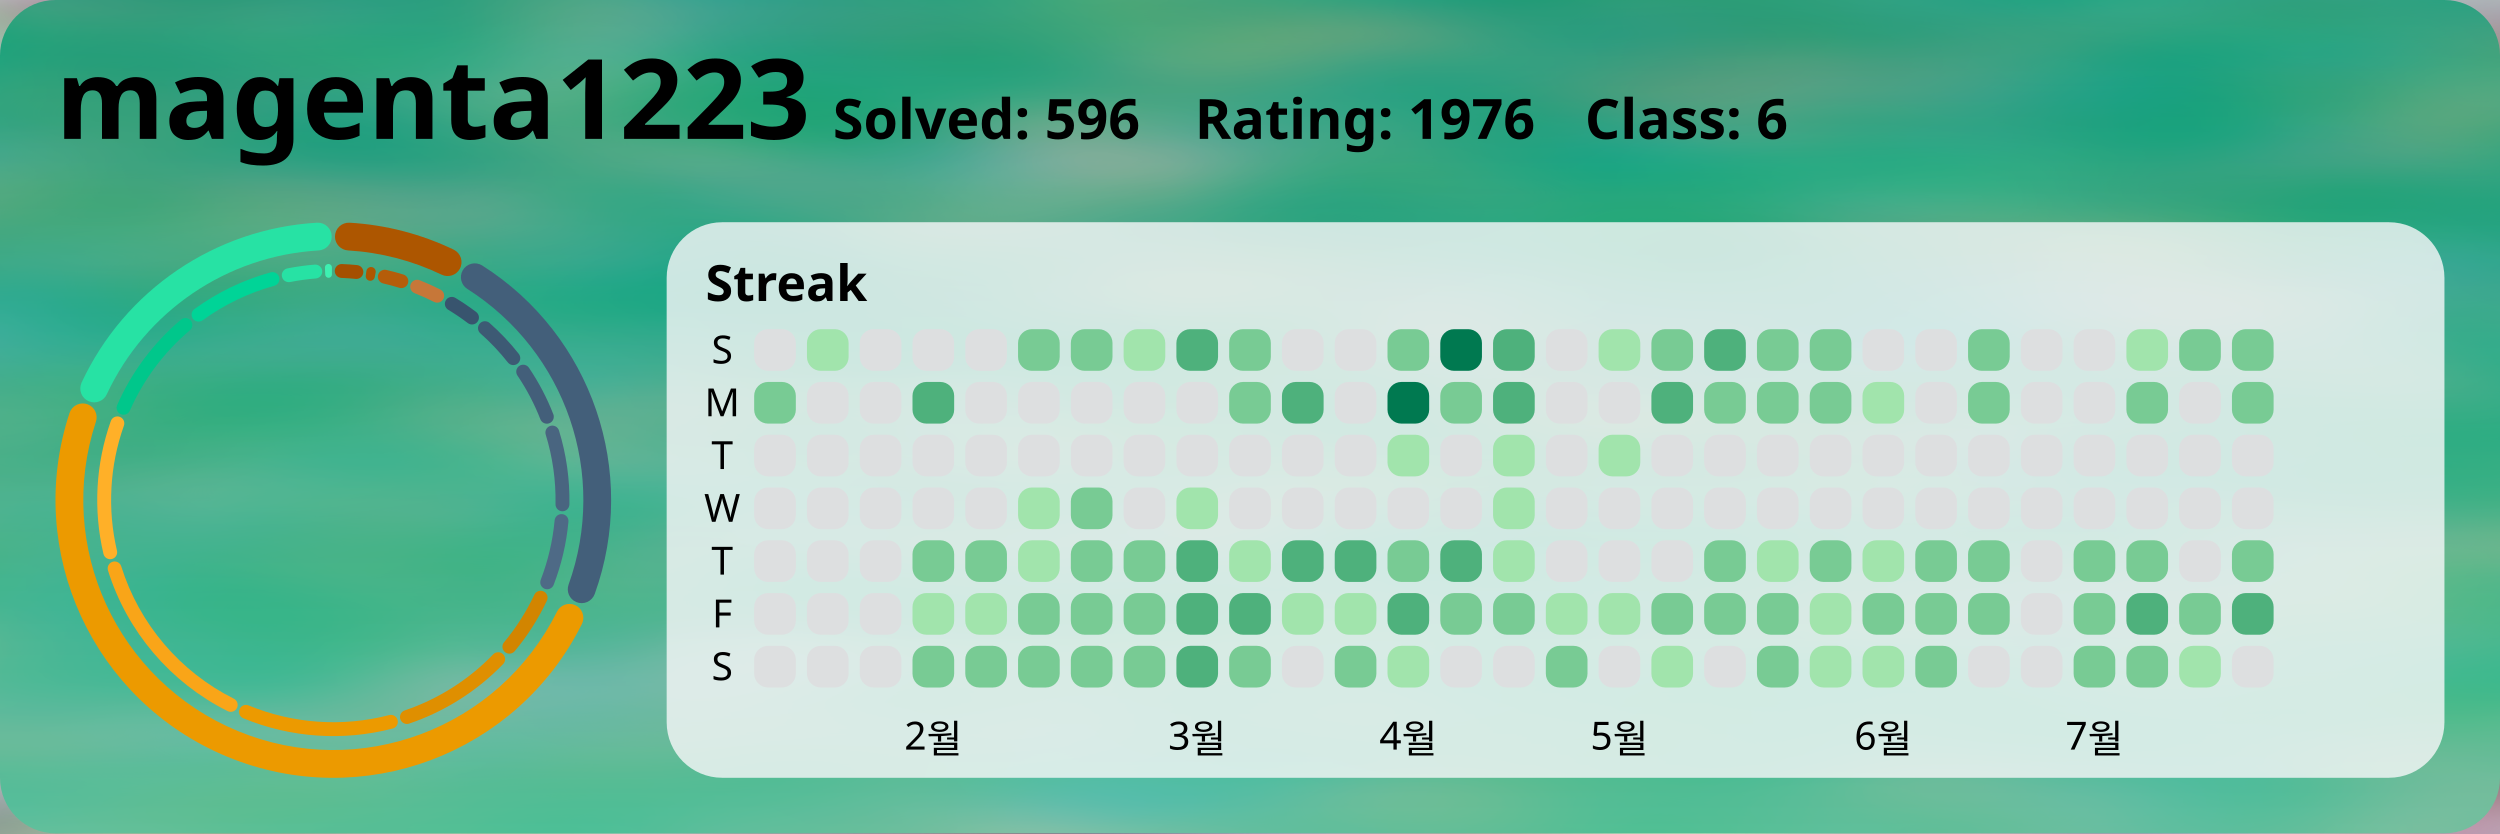
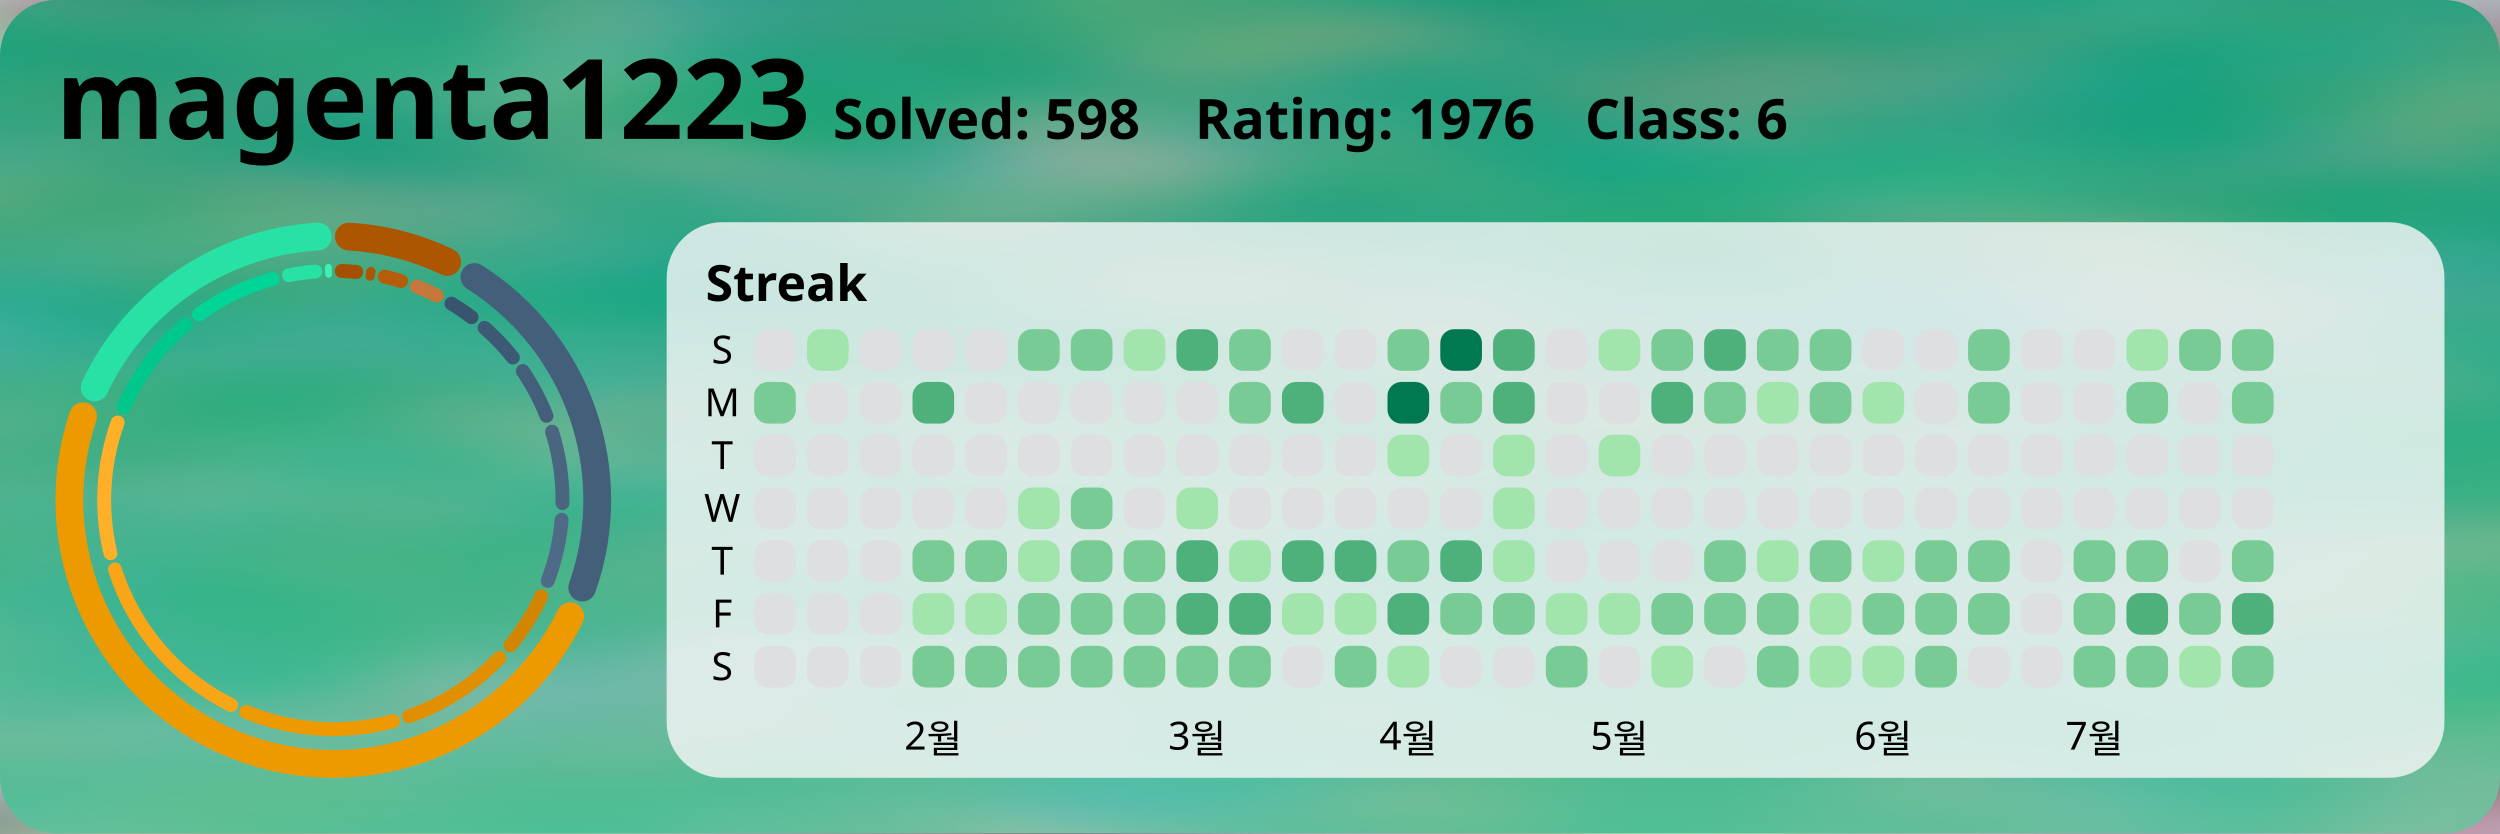
<svg xmlns="http://www.w3.org/2000/svg" id="svg" width="2700" height="900">
  <defs>
    <linearGradient id="ffflux-gradient" gradientTransform="rotate(360, 0.5, 0.5)" x1="50%" y1="0%" x2="50%" y2="100%">
      <stop id="stop1" stop-color="#00C78B" stop-opacity="1" offset="0%" />
      <stop id="stop2" stop-color="#51FDBD" stop-opacity="1" offset="100%" />
    </linearGradient>
    <filter id="ffflux-filter" x="-20%" y="-20%" width="140%" height="140%" filterUnits="objectBoundingBox" primitiveUnits="userSpaceOnUse" color-interpolation-filters="sRGB">
      <feTurbulence type="fractalNoise" baseFrequency="0.002 0.007" numOctaves="2" seed="2" stitchTiles="stitch" x="0%" y="0%" width="100%" height="100%" result="turbulence" />
      <feGaussianBlur stdDeviation="0 0" x="0%" y="0%" width="100%" height="100%" in="turbulence" edgeMode="duplicate" result="blur" />
      <feBlend mode="screen" x="0%" y="0%" width="100%" height="100%" in="SourceGraphic" in2="blur" result="blend" />
      <feComponentTransfer>
        <feFuncR type="linear" slope="0.75" />
        <feFuncG type="linear" slope="0.75" />
        <feFuncB type="linear" slope="0.75" />
      </feComponentTransfer>
    </filter>
  </defs>
  <rect width="2700" height="900" fill="url(#ffflux-gradient)" filter="url(#ffflux-filter)" rx="60" ry="60" />
  <text x="60" y="150" style="font-size: 120px; color: black; font-family: &quot;Noto Sans&quot;, sans-serif; font-weight: bold;">magenta1223</text>
-   <text x="899.531" y="150" style="font-size: 60px; color: black; font-family: &quot;Noto Sans&quot;, sans-serif; font-weight: bold;">Solved: 596</text>
+   <text x="899.531" y="150" style="font-size: 60px; color: black; font-family: &quot;Noto Sans&quot;, sans-serif; font-weight: bold;">Solved: 598</text>
  <text x="1290.359" y="150" style="font-size: 60px; color: black; font-family: &quot;Noto Sans&quot;, sans-serif; font-weight: bold;">Rating: 1976</text>
  <text x="1711.656" y="150" style="font-size: 60px; color: black; font-family: &quot;Noto Sans&quot;, sans-serif; font-weight: bold;">Class: 6</text>
  <g transform="translate(360,540)">
    <path d="M0,-255L0,-240Z" fill="#9D4900" />
-     <path d="M1.528,-247.335A7.5,7.5,0,0,1,9.302,-254.83A255,255,0,0,1,25.659,-253.706A7.5,7.5,0,0,1,32.334,-245.217L32.334,-245.217A7.5,7.5,0,0,1,24.15,-238.782A240,240,0,0,0,8.754,-239.84A7.5,7.5,0,0,1,1.528,-247.335Z" fill="#A54F00" />
-     <path d="M35.704,-247.284A5.069,5.069,0,1,1,45.704,-245.632L44.761,-240.731A4.938,4.938,0,0,1,35.021,-242.34Z" fill="#AD5600" />
-     <path d="M48.231,-242.592A7.5,7.5,0,0,1,57.281,-248.483A255,255,0,0,1,75.707,-243.502A7.5,7.5,0,0,1,80.556,-233.854L80.556,-233.854A7.5,7.5,0,0,1,71.254,-229.179A240,240,0,0,0,53.911,-233.867A7.5,7.5,0,0,1,48.231,-242.592Z" fill="#B55D0A" />
-     <path d="M83.439,-232.841A7.5,7.5,0,0,1,93.258,-237.335A255,255,0,0,1,115.576,-227.304A7.5,7.5,0,0,1,118.733,-216.978L118.733,-216.978A7.5,7.5,0,0,1,108.777,-213.934A240,240,0,0,0,87.772,-223.374A7.5,7.5,0,0,1,83.439,-232.841Z" fill="#C67739" />
-     <path d="M121.405,-215.495A7.5,7.5,0,0,1,131.84,-218.274A255,255,0,0,1,154.305,-203.015A7.5,7.5,0,0,1,155.568,-192.29L155.568,-192.29A7.5,7.5,0,0,1,145.228,-191.073A240,240,0,0,0,124.084,-205.434A7.5,7.5,0,0,1,121.405,-215.495Z" fill="#38546E" />
-     <path d="M157.932,-190.354A7.5,7.5,0,0,1,168.695,-191.225A255,255,0,0,1,200.279,-157.84A7.5,7.5,0,0,1,198.813,-147.142L198.813,-147.142A7.5,7.5,0,0,1,188.498,-148.555A240,240,0,0,0,158.772,-179.976A7.5,7.5,0,0,1,157.932,-190.354Z" fill="#3D5A74" />
-     <path d="M200.615,-144.674A7.5,7.5,0,0,1,211.253,-142.819A255,255,0,0,1,237.58,-92.631A7.5,7.5,0,0,1,233.061,-82.824L233.061,-82.824A7.5,7.5,0,0,1,223.605,-87.182A240,240,0,0,0,198.826,-134.418A7.5,7.5,0,0,1,200.615,-144.674Z" fill="#435F7A" />
-     <path d="M234.066,-79.939A7.5,7.5,0,0,1,243.701,-75.064A255,255,0,0,1,254.954,4.833A7.5,7.5,0,0,1,247.04,12.18L247.04,12.18A7.5,7.5,0,0,1,239.957,4.549A240,240,0,0,0,229.366,-70.648A7.5,7.5,0,0,1,234.066,-79.939Z" fill="#496580" />
-     <path d="M246.871,15.231A7.5,7.5,0,0,1,253.923,23.408A255,255,0,0,1,237.979,91.602A7.5,7.5,0,0,1,228.032,95.804L228.032,95.804A7.5,7.5,0,0,1,223.98,86.213A240,240,0,0,0,238.987,22.031A7.5,7.5,0,0,1,246.871,15.231Z" fill="#4E6A86" />
-     <path d="M226.831,98.614A7.5,7.5,0,0,1,230.668,108.708A255,255,0,0,1,195.887,163.258A7.5,7.5,0,0,1,185.117,164.039L185.117,164.039A7.5,7.5,0,0,1,184.365,153.654A240,240,0,0,0,217.099,102.313A7.5,7.5,0,0,1,226.831,98.614Z" fill="#D28500" />
-     <path d="M183.077,166.313A7.5,7.5,0,0,1,183.464,177.105A255,255,0,0,1,81.879,241.497A7.5,7.5,0,0,1,72.285,236.542L72.285,236.542A7.5,7.5,0,0,1,77.062,227.291A240,240,0,0,0,172.672,166.687A7.5,7.5,0,0,1,183.077,166.313Z" fill="#DF8F00" />
-     <path d="M69.357,237.417A7.5,7.5,0,0,1,64.055,246.824A255,255,0,0,1,-97.23,235.736A7.5,7.5,0,0,1,-101.194,225.692L-101.194,225.692A7.5,7.5,0,0,1,-91.51,221.869A240,240,0,0,0,60.287,232.305A7.5,7.5,0,0,1,69.357,237.417Z" fill="#EC9A00" />
-     <path d="M-103.975,224.424A7.5,7.5,0,0,1,-114.157,228.02A255,255,0,0,1,-243.374,76.118A7.5,7.5,0,0,1,-238.192,66.645L-238.192,66.645A7.5,7.5,0,0,1,-229.058,71.641A240,240,0,0,0,-107.442,214.607A7.5,7.5,0,0,1,-103.975,224.424Z" fill="#F9A518" />
-     <path d="M-238.998,63.697A7.5,7.5,0,0,1,-248.276,58.173A255,255,0,0,1,-240.314,-85.288A7.5,7.5,0,0,1,-230.482,-89.751L-230.482,-89.751A7.5,7.5,0,0,1,-226.178,-80.271A240,240,0,0,0,-233.671,54.751A7.5,7.5,0,0,1,-238.998,63.697Z" fill="#FFB028" />
-     <path d="M-229.355,-92.592A7.5,7.5,0,0,1,-233.457,-102.581A255,255,0,0,1,-164.619,-194.745A7.5,7.5,0,0,1,-153.877,-193.647L-153.877,-193.647A7.5,7.5,0,0,1,-154.936,-183.289A240,240,0,0,0,-219.724,-96.547A7.5,7.5,0,0,1,-229.355,-92.592Z" fill="#00C78B" />
-     <path d="M-151.473,-195.533A7.5,7.5,0,0,1,-149.983,-206.228A255,255,0,0,1,-67.723,-245.843A7.5,7.5,0,0,1,-58.432,-240.339L-58.432,-240.339A7.5,7.5,0,0,1,-63.739,-231.381A240,240,0,0,0,-141.161,-194.097A7.5,7.5,0,0,1,-151.473,-195.533Z" fill="#00D497" />
-     <path d="M-55.458,-241.042A7.5,7.5,0,0,1,-49.619,-250.126A255,255,0,0,1,-20.054,-254.21A7.5,7.5,0,0,1,-11.971,-247.05L-11.971,-247.05A7.5,7.5,0,0,1,-18.874,-239.257A240,240,0,0,0,-46.701,-235.413A7.5,7.5,0,0,1,-55.458,-241.042Z" fill="#27E2A4" />
-     <path d="M-9.08,-251.007A3.777,3.777,0,1,1,-1.528,-251.166L-1.528,-243.563A3.617,3.617,0,0,1,-8.758,-243.41Z" fill="#3EF0B1" />
+     <path d="M1.528,-247.335A7.5,7.5,0,0,1,9.302,-254.83A255,255,0,0,1,25.543,-253.718A7.5,7.5,0,0,1,32.221,-245.232L32.221,-245.232A7.5,7.5,0,0,1,24.04,-238.793A240,240,0,0,0,8.754,-239.84A7.5,7.5,0,0,1,1.528,-247.335Z" fill="#A54F00" />
+     <path d="M35.594,-247.322A5.048,5.048,0,1,1,45.552,-245.683L44.604,-240.738A4.915,4.915,0,0,1,34.907,-242.334Z" fill="#AD5600" />
+     <path d="M48.077,-242.623A7.5,7.5,0,0,1,57.123,-248.52A255,255,0,0,1,75.431,-243.588A7.5,7.5,0,0,1,80.291,-233.945L80.291,-233.945A7.5,7.5,0,0,1,70.994,-229.259A240,240,0,0,0,53.762,-233.901A7.5,7.5,0,0,1,48.077,-242.623Z" fill="#B55D0A" />
+     <path d="M83.176,-232.935A7.5,7.5,0,0,1,92.989,-237.441A255,255,0,0,1,115.189,-227.5A7.5,7.5,0,0,1,118.365,-217.179L118.365,-217.179A7.5,7.5,0,0,1,108.414,-214.118A240,240,0,0,0,87.519,-223.473A7.5,7.5,0,0,1,83.176,-232.935Z" fill="#C67739" />
+     <path d="M121.039,-215.7A7.5,7.5,0,0,1,131.469,-218.497A255,255,0,0,1,153.838,-203.369A7.5,7.5,0,0,1,155.126,-192.648L155.126,-192.648A7.5,7.5,0,0,1,144.789,-191.406A240,240,0,0,0,123.735,-205.644A7.5,7.5,0,0,1,121.039,-215.7Z" fill="#38546E" />
+     <path d="M157.494,-190.716A7.5,7.5,0,0,1,168.255,-191.612A255,255,0,0,1,199.781,-158.47A7.5,7.5,0,0,1,198.348,-147.767L198.348,-147.767A7.5,7.5,0,0,1,188.029,-149.148A240,240,0,0,0,158.358,-180.341A7.5,7.5,0,0,1,157.494,-190.716Z" fill="#3D5A74" />
+     <path d="M200.159,-145.305A7.5,7.5,0,0,1,210.802,-143.483A255,255,0,0,1,237.195,-93.614A7.5,7.5,0,0,1,232.716,-83.788L232.716,-83.788A7.5,7.5,0,0,1,223.242,-88.107A240,240,0,0,0,198.402,-135.043A7.5,7.5,0,0,1,200.159,-145.305Z" fill="#435F7A" />
+     <path d="M233.733,-80.907A7.5,7.5,0,0,1,243.389,-76.072A255,255,0,0,1,254.977,3.444A7.5,7.5,0,0,1,247.103,10.834L247.103,10.834A7.5,7.5,0,0,1,239.978,3.242A240,240,0,0,0,229.072,-71.597A7.5,7.5,0,0,1,233.733,-80.907Z" fill="#496580" />
+     <path d="M246.95,13.886A7.5,7.5,0,0,1,254.047,22.024A255,255,0,0,1,238.58,90.025A7.5,7.5,0,0,1,228.661,94.293L228.661,94.293A7.5,7.5,0,0,1,224.546,84.73A240,240,0,0,0,239.103,20.728A7.5,7.5,0,0,1,246.95,13.886Z" fill="#4E6A86" />
+     <path d="M227.479,97.111A7.5,7.5,0,0,1,231.382,107.179A255,255,0,0,1,197.141,161.742A7.5,7.5,0,0,1,186.377,162.606L186.377,162.606A7.5,7.5,0,0,1,185.544,152.228A240,240,0,0,0,217.771,100.875A7.5,7.5,0,0,1,227.479,97.111Z" fill="#D28500" />
+     <path d="M184.354,164.896A7.5,7.5,0,0,1,184.824,175.684A255,255,0,0,1,84.182,240.704A7.5,7.5,0,0,1,74.541,235.841L74.541,235.841A7.5,7.5,0,0,1,79.23,226.545A240,240,0,0,0,173.952,165.35A7.5,7.5,0,0,1,184.354,164.896Z" fill="#DF8F00" />
+     <path d="M71.621,236.743A7.5,7.5,0,0,1,66.409,246.201A255,255,0,0,1,-96.892,235.875A7.5,7.5,0,0,1,-100.871,225.836L-100.871,225.836A7.5,7.5,0,0,1,-91.192,222A240,240,0,0,0,62.503,231.718A7.5,7.5,0,0,1,71.621,236.743Z" fill="#EC9A00" />
+     <path d="M-103.653,224.573A7.5,7.5,0,0,1,-113.83,228.183A255,255,0,0,1,-243.039,77.181A7.5,7.5,0,0,1,-237.899,67.685L-237.899,67.685A7.5,7.5,0,0,1,-228.743,72.641A240,240,0,0,0,-107.134,214.761A7.5,7.5,0,0,1,-103.653,224.573Z" fill="#F9A518" />
+     <path d="M-238.717,64.74A7.5,7.5,0,0,1,-248.019,59.257A255,255,0,0,1,-239.971,-86.248A7.5,7.5,0,0,1,-230.121,-90.672L-230.121,-90.672A7.5,7.5,0,0,1,-225.856,-81.174A240,240,0,0,0,-233.43,55.771A7.5,7.5,0,0,1,-238.717,64.74Z" fill="#FFB028" />
+     <path d="M-228.983,-93.508A7.5,7.5,0,0,1,-233.045,-103.513A255,255,0,0,1,-164.185,-195.111A7.5,7.5,0,0,1,-153.445,-193.989L-153.445,-193.989A7.5,7.5,0,0,1,-154.527,-183.634A240,240,0,0,0,-219.337,-97.424A7.5,7.5,0,0,1,-228.983,-93.508Z" fill="#00C78B" />
+     <path d="M-151.036,-195.87A7.5,7.5,0,0,1,-149.523,-206.562A255,255,0,0,1,-67.531,-245.895A7.5,7.5,0,0,1,-58.245,-240.384L-58.245,-240.384A7.5,7.5,0,0,1,-63.559,-231.431A240,240,0,0,0,-140.728,-194.411A7.5,7.5,0,0,1,-151.036,-195.87Z" fill="#00D497" />
+     <path d="M-55.271,-241.086A7.5,7.5,0,0,1,-49.425,-250.164A255,255,0,0,1,-20.018,-254.213A7.5,7.5,0,0,1,-11.936,-247.052L-11.936,-247.052A7.5,7.5,0,0,1,-18.841,-239.259A240,240,0,0,0,-46.517,-235.449A7.5,7.5,0,0,1,-55.271,-241.086Z" fill="#27E2A4" />
+     <path d="M-9.045,-251.026A3.76,3.76,0,1,1,-1.528,-251.184L-1.528,-243.545A3.599,3.599,0,0,1,-8.723,-243.394Z" fill="#3EF0B1" />
    <path d="M0,-255L0,-240Z" fill="#51FDBD" />
    <path d="M0,-255L0,-240Z" fill="#009EE5" />
    <path d="M0,-255L0,-240Z" fill="#00A9F0" />
    <path d="M0,-255L0,-240Z" fill="#00B4FC" />
    <path d="M0,-255L0,-240Z" fill="#2BBFFF" />
    <path d="M0,-255L0,-240Z" fill="#41CAFF" />
    <path d="M0,-255L0,-240Z" fill="#E0004C" />
    <path d="M0,-255L0,-240Z" fill="#EA0053" />
    <path d="M0,-255L0,-240Z" fill="#F5005A" />
    <path d="M0,-255L0,-240Z" fill="#FF0062" />
    <path d="M0,-255L0,-240Z" fill="#CE3D38" />
-     <path d="M1.761,-284.507A15,15,0,0,1,17.643,-299.481A300,300,0,0,1,129.958,-270.39A15,15,0,0,1,136.574,-249.589L136.574,-249.589A15,15,0,0,1,116.963,-243.351A270,270,0,0,0,15.879,-269.533A15,15,0,0,1,1.761,-284.507Z" fill="#AD5600" />
-     <path d="M139.654,-247.879A15,15,0,0,1,160.808,-253.26A300,300,0,0,1,282.315,101.48A15,15,0,0,1,262.304,110.199L262.304,110.199A15,15,0,0,1,254.084,91.332A270,270,0,0,0,144.727,-227.934A15,15,0,0,1,139.654,-247.879Z" fill="#435F7A" />
-     <path d="M260.92,113.438A15,15,0,0,1,268.447,133.927A300,300,0,0,1,-284.895,-93.992A15,15,0,0,1,-265.121,-103.237L-265.121,-103.237A15,15,0,0,1,-256.406,-84.593A270,270,0,0,0,241.602,120.534A15,15,0,0,1,260.92,113.438Z" fill="#EC9A00" />
-     <path d="M-263.823,-106.511A15,15,0,0,1,-271.888,-126.794A300,300,0,0,1,-17.643,-299.481A15,15,0,0,1,-1.761,-284.507L-1.761,-284.507A15,15,0,0,1,-15.879,-269.533A270,270,0,0,0,-244.7,-114.115A15,15,0,0,1,-263.823,-106.511Z" fill="#27E2A4" />
+     <path d="M1.761,-284.507A15,15,0,0,1,17.643,-299.481A300,300,0,0,1,129.499,-270.61A15,15,0,0,1,136.15,-249.82L136.15,-249.82A15,15,0,0,1,116.549,-243.549A270,270,0,0,0,15.879,-269.533A15,15,0,0,1,1.761,-284.507Z" fill="#AD5600" />
+     <path d="M139.233,-248.116A15,15,0,0,1,160.378,-253.533A300,300,0,0,1,282.98,99.61A15,15,0,0,1,263.027,108.461L263.027,108.461A15,15,0,0,1,254.682,89.649A270,270,0,0,0,144.34,-228.18A15,15,0,0,1,139.233,-248.116Z" fill="#435F7A" />
+     <path d="M261.664,111.709A15,15,0,0,1,269.327,132.148A300,300,0,0,1,-284.517,-95.131A15,15,0,0,1,-264.707,-104.296L-264.707,-104.296A15,15,0,0,1,-256.066,-85.617A270,270,0,0,0,242.394,118.933A15,15,0,0,1,261.664,111.709Z" fill="#EC9A00" />
+     <path d="M-263.395,-107.564A15,15,0,0,1,-271.379,-127.88A300,300,0,0,1,-17.643,-299.481A15,15,0,0,1,-1.761,-284.507L-1.761,-284.507A15,15,0,0,1,-15.879,-269.533A270,270,0,0,0,-244.241,-115.092A15,15,0,0,1,-263.395,-107.564Z" fill="#27E2A4" />
    <path d="M0,-300L0,-270Z" fill="#00B4FC" />
    <path d="M0,-300L0,-270Z" fill="#F5005A" />
  </g>
  <rect transform="translate(720,240)" width="1920" height="600" rx="60" ry="60" style="fill: rgb(247, 248, 249); opacity: 0.8;" />
  <text transform="translate(720,240)" x="42" y="66" style="dominant-baseline: middle; font-size: 54px; color: black; font-family: &quot;Noto Sans&quot;, sans-serif; font-weight: bold;">Streak</text>
  <g transform="translate(780,378)">
    <text x="0" y="0" style="text-anchor: middle; dominant-baseline: middle; font-size: 42px; color: black; font-family: &quot;Noto Sans&quot;, sans-serif;">S</text>
    <text x="0" y="57" style="text-anchor: middle; dominant-baseline: middle; font-size: 42px; color: black; font-family: &quot;Noto Sans&quot;, sans-serif;">M</text>
    <text x="0" y="114" style="text-anchor: middle; dominant-baseline: middle; font-size: 42px; color: black; font-family: &quot;Noto Sans&quot;, sans-serif;">T</text>
    <text x="0" y="171" style="text-anchor: middle; dominant-baseline: middle; font-size: 42px; color: black; font-family: &quot;Noto Sans&quot;, sans-serif;">W</text>
    <text x="0" y="228" style="text-anchor: middle; dominant-baseline: middle; font-size: 42px; color: black; font-family: &quot;Noto Sans&quot;, sans-serif;">T</text>
    <text x="0" y="285" style="text-anchor: middle; dominant-baseline: middle; font-size: 42px; color: black; font-family: &quot;Noto Sans&quot;, sans-serif;">F</text>
    <text x="0" y="342" style="text-anchor: middle; dominant-baseline: middle; font-size: 42px; color: black; font-family: &quot;Noto Sans&quot;, sans-serif;">S</text>
    <rect rx="15" ry="15" width="45" height="45" fill="#DDDFE0" x="34.5" y="-22.5" />
    <rect rx="15" ry="15" width="45" height="45" fill="#78CB94" x="34.5" y="34.5" />
    <rect rx="15" ry="15" width="45" height="45" fill="#DDDFE0" x="34.5" y="91.5" />
    <rect rx="15" ry="15" width="45" height="45" fill="#DDDFE0" x="34.5" y="148.5" />
    <rect rx="15" ry="15" width="45" height="45" fill="#DDDFE0" x="34.5" y="205.5" />
    <rect rx="15" ry="15" width="45" height="45" fill="#DDDFE0" x="34.5" y="262.5" />
    <rect rx="15" ry="15" width="45" height="45" fill="#DDDFE0" x="34.5" y="319.5" />
    <rect rx="15" ry="15" width="45" height="45" fill="#A1E4AC" x="91.5" y="-22.5" />
    <rect rx="15" ry="15" width="45" height="45" fill="#DDDFE0" x="91.5" y="34.5" />
    <rect rx="15" ry="15" width="45" height="45" fill="#DDDFE0" x="91.5" y="91.5" />
    <rect rx="15" ry="15" width="45" height="45" fill="#DDDFE0" x="91.5" y="148.5" />
    <rect rx="15" ry="15" width="45" height="45" fill="#DDDFE0" x="91.5" y="205.5" />
    <rect rx="15" ry="15" width="45" height="45" fill="#DDDFE0" x="91.5" y="262.5" />
    <rect rx="15" ry="15" width="45" height="45" fill="#DDDFE0" x="91.5" y="319.5" />
    <rect rx="15" ry="15" width="45" height="45" fill="#DDDFE0" x="148.5" y="-22.5" />
    <rect rx="15" ry="15" width="45" height="45" fill="#DDDFE0" x="148.5" y="34.5" />
    <rect rx="15" ry="15" width="45" height="45" fill="#DDDFE0" x="148.5" y="91.5" />
    <rect rx="15" ry="15" width="45" height="45" fill="#DDDFE0" x="148.5" y="148.5" />
    <rect rx="15" ry="15" width="45" height="45" fill="#DDDFE0" x="148.5" y="205.5" />
    <rect rx="15" ry="15" width="45" height="45" fill="#DDDFE0" x="148.5" y="262.5" />
    <rect rx="15" ry="15" width="45" height="45" fill="#DDDFE0" x="148.5" y="319.5" />
    <rect rx="15" ry="15" width="45" height="45" fill="#DDDFE0" x="205.5" y="-22.5" />
    <rect rx="15" ry="15" width="45" height="45" fill="#4EB17C" x="205.5" y="34.5" />
    <rect rx="15" ry="15" width="45" height="45" fill="#DDDFE0" x="205.5" y="91.5" />
    <rect rx="15" ry="15" width="45" height="45" fill="#DDDFE0" x="205.5" y="148.5" />
    <rect rx="15" ry="15" width="45" height="45" fill="#78CB94" x="205.5" y="205.5" />
    <rect rx="15" ry="15" width="45" height="45" fill="#A1E4AC" x="205.5" y="262.5" />
    <rect rx="15" ry="15" width="45" height="45" fill="#78CB94" x="205.5" y="319.5" />
    <text x="228" y="399" style="text-anchor: middle; dominant-baseline: hanging; font-size: 42px; color: black; font-family: &quot;Noto Sans&quot;, sans-serif;">2월</text>
    <rect rx="15" ry="15" width="45" height="45" fill="#DDDFE0" x="262.5" y="-22.5" />
    <rect rx="15" ry="15" width="45" height="45" fill="#DDDFE0" x="262.5" y="34.5" />
    <rect rx="15" ry="15" width="45" height="45" fill="#DDDFE0" x="262.5" y="91.5" />
    <rect rx="15" ry="15" width="45" height="45" fill="#DDDFE0" x="262.5" y="148.5" />
    <rect rx="15" ry="15" width="45" height="45" fill="#78CB94" x="262.5" y="205.5" />
    <rect rx="15" ry="15" width="45" height="45" fill="#A1E4AC" x="262.5" y="262.5" />
    <rect rx="15" ry="15" width="45" height="45" fill="#78CB94" x="262.5" y="319.5" />
    <rect rx="15" ry="15" width="45" height="45" fill="#78CB94" x="319.5" y="-22.5" />
    <rect rx="15" ry="15" width="45" height="45" fill="#DDDFE0" x="319.5" y="34.5" />
    <rect rx="15" ry="15" width="45" height="45" fill="#DDDFE0" x="319.5" y="91.5" />
    <rect rx="15" ry="15" width="45" height="45" fill="#A1E4AC" x="319.5" y="148.5" />
    <rect rx="15" ry="15" width="45" height="45" fill="#A1E4AC" x="319.5" y="205.5" />
    <rect rx="15" ry="15" width="45" height="45" fill="#78CB94" x="319.5" y="262.5" />
    <rect rx="15" ry="15" width="45" height="45" fill="#78CB94" x="319.5" y="319.5" />
    <rect rx="15" ry="15" width="45" height="45" fill="#78CB94" x="376.5" y="-22.5" />
    <rect rx="15" ry="15" width="45" height="45" fill="#DDDFE0" x="376.5" y="34.5" />
    <rect rx="15" ry="15" width="45" height="45" fill="#DDDFE0" x="376.5" y="91.5" />
    <rect rx="15" ry="15" width="45" height="45" fill="#78CB94" x="376.5" y="148.5" />
    <rect rx="15" ry="15" width="45" height="45" fill="#78CB94" x="376.5" y="205.5" />
    <rect rx="15" ry="15" width="45" height="45" fill="#78CB94" x="376.5" y="262.5" />
    <rect rx="15" ry="15" width="45" height="45" fill="#78CB94" x="376.5" y="319.5" />
    <rect rx="15" ry="15" width="45" height="45" fill="#A1E4AC" x="433.5" y="-22.5" />
    <rect rx="15" ry="15" width="45" height="45" fill="#DDDFE0" x="433.5" y="34.5" />
    <rect rx="15" ry="15" width="45" height="45" fill="#DDDFE0" x="433.5" y="91.5" />
    <rect rx="15" ry="15" width="45" height="45" fill="#DDDFE0" x="433.5" y="148.5" />
    <rect rx="15" ry="15" width="45" height="45" fill="#78CB94" x="433.5" y="205.5" />
    <rect rx="15" ry="15" width="45" height="45" fill="#78CB94" x="433.5" y="262.5" />
    <rect rx="15" ry="15" width="45" height="45" fill="#78CB94" x="433.5" y="319.5" />
    <rect rx="15" ry="15" width="45" height="45" fill="#4EB17C" x="490.5" y="-22.5" />
    <rect rx="15" ry="15" width="45" height="45" fill="#DDDFE0" x="490.5" y="34.5" />
    <rect rx="15" ry="15" width="45" height="45" fill="#DDDFE0" x="490.5" y="91.5" />
    <rect rx="15" ry="15" width="45" height="45" fill="#A1E4AC" x="490.5" y="148.5" />
    <rect rx="15" ry="15" width="45" height="45" fill="#4EB17C" x="490.5" y="205.5" />
    <rect rx="15" ry="15" width="45" height="45" fill="#4EB17C" x="490.5" y="262.5" />
-     <rect rx="15" ry="15" width="45" height="45" fill="#4EB17C" x="490.5" y="319.5" />
+     <rect rx="15" ry="15" width="45" height="45" fill="#78CB94" x="490.5" y="319.5" />
    <text x="513" y="399" style="text-anchor: middle; dominant-baseline: hanging; font-size: 42px; color: black; font-family: &quot;Noto Sans&quot;, sans-serif;">3월</text>
    <rect rx="15" ry="15" width="45" height="45" fill="#78CB94" x="547.5" y="-22.5" />
    <rect rx="15" ry="15" width="45" height="45" fill="#78CB94" x="547.5" y="34.5" />
    <rect rx="15" ry="15" width="45" height="45" fill="#DDDFE0" x="547.5" y="91.5" />
    <rect rx="15" ry="15" width="45" height="45" fill="#DDDFE0" x="547.5" y="148.5" />
    <rect rx="15" ry="15" width="45" height="45" fill="#A1E4AC" x="547.5" y="205.5" />
    <rect rx="15" ry="15" width="45" height="45" fill="#4EB17C" x="547.5" y="262.5" />
    <rect rx="15" ry="15" width="45" height="45" fill="#78CB94" x="547.5" y="319.5" />
    <rect rx="15" ry="15" width="45" height="45" fill="#DDDFE0" x="604.5" y="-22.5" />
    <rect rx="15" ry="15" width="45" height="45" fill="#4EB17C" x="604.5" y="34.5" />
    <rect rx="15" ry="15" width="45" height="45" fill="#DDDFE0" x="604.5" y="91.5" />
    <rect rx="15" ry="15" width="45" height="45" fill="#DDDFE0" x="604.5" y="148.5" />
    <rect rx="15" ry="15" width="45" height="45" fill="#4EB17C" x="604.5" y="205.5" />
    <rect rx="15" ry="15" width="45" height="45" fill="#A1E4AC" x="604.5" y="262.5" />
    <rect rx="15" ry="15" width="45" height="45" fill="#DDDFE0" x="604.5" y="319.5" />
    <rect rx="15" ry="15" width="45" height="45" fill="#DDDFE0" x="661.5" y="-22.5" />
    <rect rx="15" ry="15" width="45" height="45" fill="#DDDFE0" x="661.5" y="34.5" />
    <rect rx="15" ry="15" width="45" height="45" fill="#DDDFE0" x="661.5" y="91.5" />
    <rect rx="15" ry="15" width="45" height="45" fill="#DDDFE0" x="661.5" y="148.5" />
    <rect rx="15" ry="15" width="45" height="45" fill="#4EB17C" x="661.5" y="205.5" />
    <rect rx="15" ry="15" width="45" height="45" fill="#A1E4AC" x="661.5" y="262.5" />
    <rect rx="15" ry="15" width="45" height="45" fill="#78CB94" x="661.5" y="319.5" />
    <rect rx="15" ry="15" width="45" height="45" fill="#78CB94" x="718.5" y="-22.5" />
    <rect rx="15" ry="15" width="45" height="45" fill="#007950" x="718.5" y="34.5" />
    <rect rx="15" ry="15" width="45" height="45" fill="#A1E4AC" x="718.5" y="91.5" />
    <rect rx="15" ry="15" width="45" height="45" fill="#DDDFE0" x="718.5" y="148.5" />
    <rect rx="15" ry="15" width="45" height="45" fill="#78CB94" x="718.5" y="205.5" />
    <rect rx="15" ry="15" width="45" height="45" fill="#4EB17C" x="718.5" y="262.5" />
    <rect rx="15" ry="15" width="45" height="45" fill="#A1E4AC" x="718.5" y="319.5" />
    <text x="741" y="399" style="text-anchor: middle; dominant-baseline: hanging; font-size: 42px; color: black; font-family: &quot;Noto Sans&quot;, sans-serif;">4월</text>
    <rect rx="15" ry="15" width="45" height="45" fill="#007950" x="775.5" y="-22.5" />
    <rect rx="15" ry="15" width="45" height="45" fill="#78CB94" x="775.5" y="34.5" />
    <rect rx="15" ry="15" width="45" height="45" fill="#DDDFE0" x="775.5" y="91.5" />
    <rect rx="15" ry="15" width="45" height="45" fill="#DDDFE0" x="775.5" y="148.5" />
    <rect rx="15" ry="15" width="45" height="45" fill="#4EB17C" x="775.5" y="205.5" />
    <rect rx="15" ry="15" width="45" height="45" fill="#78CB94" x="775.5" y="262.5" />
    <rect rx="15" ry="15" width="45" height="45" fill="#DDDFE0" x="775.5" y="319.5" />
    <rect rx="15" ry="15" width="45" height="45" fill="#4EB17C" x="832.5" y="-22.5" />
    <rect rx="15" ry="15" width="45" height="45" fill="#4EB17C" x="832.5" y="34.5" />
    <rect rx="15" ry="15" width="45" height="45" fill="#A1E4AC" x="832.5" y="91.5" />
    <rect rx="15" ry="15" width="45" height="45" fill="#A1E4AC" x="832.5" y="148.5" />
    <rect rx="15" ry="15" width="45" height="45" fill="#A1E4AC" x="832.5" y="205.5" />
    <rect rx="15" ry="15" width="45" height="45" fill="#78CB94" x="832.5" y="262.5" />
    <rect rx="15" ry="15" width="45" height="45" fill="#DDDFE0" x="832.5" y="319.5" />
    <rect rx="15" ry="15" width="45" height="45" fill="#DDDFE0" x="889.5" y="-22.5" />
    <rect rx="15" ry="15" width="45" height="45" fill="#DDDFE0" x="889.5" y="34.5" />
    <rect rx="15" ry="15" width="45" height="45" fill="#DDDFE0" x="889.5" y="91.5" />
    <rect rx="15" ry="15" width="45" height="45" fill="#DDDFE0" x="889.5" y="148.5" />
    <rect rx="15" ry="15" width="45" height="45" fill="#DDDFE0" x="889.5" y="205.5" />
    <rect rx="15" ry="15" width="45" height="45" fill="#A1E4AC" x="889.5" y="262.5" />
    <rect rx="15" ry="15" width="45" height="45" fill="#78CB94" x="889.5" y="319.5" />
    <rect rx="15" ry="15" width="45" height="45" fill="#A1E4AC" x="946.5" y="-22.5" />
    <rect rx="15" ry="15" width="45" height="45" fill="#DDDFE0" x="946.5" y="34.5" />
    <rect rx="15" ry="15" width="45" height="45" fill="#A1E4AC" x="946.5" y="91.5" />
    <rect rx="15" ry="15" width="45" height="45" fill="#DDDFE0" x="946.5" y="148.5" />
    <rect rx="15" ry="15" width="45" height="45" fill="#DDDFE0" x="946.5" y="205.5" />
    <rect rx="15" ry="15" width="45" height="45" fill="#A1E4AC" x="946.5" y="262.5" />
    <rect rx="15" ry="15" width="45" height="45" fill="#DDDFE0" x="946.5" y="319.5" />
    <text x="969" y="399" style="text-anchor: middle; dominant-baseline: hanging; font-size: 42px; color: black; font-family: &quot;Noto Sans&quot;, sans-serif;">5월</text>
    <rect rx="15" ry="15" width="45" height="45" fill="#78CB94" x="1003.5" y="-22.5" />
    <rect rx="15" ry="15" width="45" height="45" fill="#4EB17C" x="1003.5" y="34.5" />
    <rect rx="15" ry="15" width="45" height="45" fill="#DDDFE0" x="1003.5" y="91.5" />
    <rect rx="15" ry="15" width="45" height="45" fill="#DDDFE0" x="1003.5" y="148.5" />
    <rect rx="15" ry="15" width="45" height="45" fill="#DDDFE0" x="1003.5" y="205.5" />
    <rect rx="15" ry="15" width="45" height="45" fill="#78CB94" x="1003.5" y="262.5" />
    <rect rx="15" ry="15" width="45" height="45" fill="#A1E4AC" x="1003.5" y="319.5" />
    <rect rx="15" ry="15" width="45" height="45" fill="#4EB17C" x="1060.5" y="-22.5" />
    <rect rx="15" ry="15" width="45" height="45" fill="#78CB94" x="1060.5" y="34.5" />
    <rect rx="15" ry="15" width="45" height="45" fill="#DDDFE0" x="1060.5" y="91.5" />
    <rect rx="15" ry="15" width="45" height="45" fill="#DDDFE0" x="1060.5" y="148.5" />
    <rect rx="15" ry="15" width="45" height="45" fill="#78CB94" x="1060.5" y="205.5" />
    <rect rx="15" ry="15" width="45" height="45" fill="#78CB94" x="1060.5" y="262.5" />
    <rect rx="15" ry="15" width="45" height="45" fill="#DDDFE0" x="1060.5" y="319.5" />
    <rect rx="15" ry="15" width="45" height="45" fill="#78CB94" x="1117.5" y="-22.5" />
-     <rect rx="15" ry="15" width="45" height="45" fill="#78CB94" x="1117.5" y="34.5" />
+     <rect rx="15" ry="15" width="45" height="45" fill="#A1E4AC" x="1117.5" y="34.5" />
    <rect rx="15" ry="15" width="45" height="45" fill="#DDDFE0" x="1117.5" y="91.5" />
    <rect rx="15" ry="15" width="45" height="45" fill="#DDDFE0" x="1117.5" y="148.5" />
    <rect rx="15" ry="15" width="45" height="45" fill="#A1E4AC" x="1117.5" y="205.5" />
    <rect rx="15" ry="15" width="45" height="45" fill="#78CB94" x="1117.5" y="262.5" />
    <rect rx="15" ry="15" width="45" height="45" fill="#78CB94" x="1117.5" y="319.5" />
    <rect rx="15" ry="15" width="45" height="45" fill="#78CB94" x="1174.5" y="-22.5" />
    <rect rx="15" ry="15" width="45" height="45" fill="#78CB94" x="1174.5" y="34.5" />
    <rect rx="15" ry="15" width="45" height="45" fill="#DDDFE0" x="1174.5" y="91.5" />
    <rect rx="15" ry="15" width="45" height="45" fill="#DDDFE0" x="1174.5" y="148.5" />
    <rect rx="15" ry="15" width="45" height="45" fill="#78CB94" x="1174.5" y="205.5" />
    <rect rx="15" ry="15" width="45" height="45" fill="#A1E4AC" x="1174.5" y="262.5" />
    <rect rx="15" ry="15" width="45" height="45" fill="#A1E4AC" x="1174.5" y="319.5" />
    <rect rx="15" ry="15" width="45" height="45" fill="#DDDFE0" x="1231.5" y="-22.5" />
    <rect rx="15" ry="15" width="45" height="45" fill="#A1E4AC" x="1231.5" y="34.5" />
    <rect rx="15" ry="15" width="45" height="45" fill="#DDDFE0" x="1231.5" y="91.5" />
    <rect rx="15" ry="15" width="45" height="45" fill="#DDDFE0" x="1231.5" y="148.5" />
    <rect rx="15" ry="15" width="45" height="45" fill="#A1E4AC" x="1231.5" y="205.5" />
    <rect rx="15" ry="15" width="45" height="45" fill="#78CB94" x="1231.5" y="262.5" />
    <rect rx="15" ry="15" width="45" height="45" fill="#A1E4AC" x="1231.5" y="319.5" />
    <text x="1254" y="399" style="text-anchor: middle; dominant-baseline: hanging; font-size: 42px; color: black; font-family: &quot;Noto Sans&quot;, sans-serif;">6월</text>
    <rect rx="15" ry="15" width="45" height="45" fill="#DDDFE0" x="1288.5" y="-22.5" />
    <rect rx="15" ry="15" width="45" height="45" fill="#DDDFE0" x="1288.5" y="34.5" />
    <rect rx="15" ry="15" width="45" height="45" fill="#DDDFE0" x="1288.5" y="91.5" />
    <rect rx="15" ry="15" width="45" height="45" fill="#DDDFE0" x="1288.5" y="148.5" />
    <rect rx="15" ry="15" width="45" height="45" fill="#78CB94" x="1288.5" y="205.5" />
    <rect rx="15" ry="15" width="45" height="45" fill="#78CB94" x="1288.5" y="262.5" />
    <rect rx="15" ry="15" width="45" height="45" fill="#78CB94" x="1288.5" y="319.5" />
    <rect rx="15" ry="15" width="45" height="45" fill="#78CB94" x="1345.5" y="-22.5" />
    <rect rx="15" ry="15" width="45" height="45" fill="#78CB94" x="1345.5" y="34.5" />
    <rect rx="15" ry="15" width="45" height="45" fill="#DDDFE0" x="1345.5" y="91.5" />
    <rect rx="15" ry="15" width="45" height="45" fill="#DDDFE0" x="1345.5" y="148.5" />
    <rect rx="15" ry="15" width="45" height="45" fill="#78CB94" x="1345.5" y="205.5" />
    <rect rx="15" ry="15" width="45" height="45" fill="#78CB94" x="1345.5" y="262.5" />
    <rect rx="15" ry="15" width="45" height="45" fill="#DDDFE0" x="1345.5" y="319.5" />
    <rect rx="15" ry="15" width="45" height="45" fill="#DDDFE0" x="1402.5" y="-22.5" />
    <rect rx="15" ry="15" width="45" height="45" fill="#DDDFE0" x="1402.5" y="34.5" />
    <rect rx="15" ry="15" width="45" height="45" fill="#DDDFE0" x="1402.5" y="91.5" />
    <rect rx="15" ry="15" width="45" height="45" fill="#DDDFE0" x="1402.5" y="148.5" />
    <rect rx="15" ry="15" width="45" height="45" fill="#DDDFE0" x="1402.5" y="205.5" />
    <rect rx="15" ry="15" width="45" height="45" fill="#DDDFE0" x="1402.5" y="262.5" />
    <rect rx="15" ry="15" width="45" height="45" fill="#DDDFE0" x="1402.5" y="319.5" />
    <rect rx="15" ry="15" width="45" height="45" fill="#DDDFE0" x="1459.5" y="-22.5" />
    <rect rx="15" ry="15" width="45" height="45" fill="#DDDFE0" x="1459.5" y="34.5" />
    <rect rx="15" ry="15" width="45" height="45" fill="#DDDFE0" x="1459.5" y="91.5" />
    <rect rx="15" ry="15" width="45" height="45" fill="#DDDFE0" x="1459.5" y="148.5" />
    <rect rx="15" ry="15" width="45" height="45" fill="#78CB94" x="1459.5" y="205.5" />
    <rect rx="15" ry="15" width="45" height="45" fill="#78CB94" x="1459.5" y="262.5" />
    <rect rx="15" ry="15" width="45" height="45" fill="#78CB94" x="1459.5" y="319.5" />
    <text x="1482" y="399" style="text-anchor: middle; dominant-baseline: hanging; font-size: 42px; color: black; font-family: &quot;Noto Sans&quot;, sans-serif;">7월</text>
    <rect rx="15" ry="15" width="45" height="45" fill="#A1E4AC" x="1516.5" y="-22.5" />
    <rect rx="15" ry="15" width="45" height="45" fill="#78CB94" x="1516.5" y="34.5" />
    <rect rx="15" ry="15" width="45" height="45" fill="#DDDFE0" x="1516.5" y="91.5" />
    <rect rx="15" ry="15" width="45" height="45" fill="#DDDFE0" x="1516.5" y="148.5" />
    <rect rx="15" ry="15" width="45" height="45" fill="#78CB94" x="1516.5" y="205.5" />
    <rect rx="15" ry="15" width="45" height="45" fill="#4EB17C" x="1516.5" y="262.5" />
    <rect rx="15" ry="15" width="45" height="45" fill="#78CB94" x="1516.5" y="319.5" />
    <rect rx="15" ry="15" width="45" height="45" fill="#78CB94" x="1573.5" y="-22.5" />
    <rect rx="15" ry="15" width="45" height="45" fill="#DDDFE0" x="1573.5" y="34.5" />
    <rect rx="15" ry="15" width="45" height="45" fill="#DDDFE0" x="1573.5" y="91.5" />
    <rect rx="15" ry="15" width="45" height="45" fill="#DDDFE0" x="1573.5" y="148.5" />
    <rect rx="15" ry="15" width="45" height="45" fill="#DDDFE0" x="1573.5" y="205.5" />
    <rect rx="15" ry="15" width="45" height="45" fill="#78CB94" x="1573.5" y="262.5" />
    <rect rx="15" ry="15" width="45" height="45" fill="#A1E4AC" x="1573.5" y="319.5" />
    <rect rx="15" ry="15" width="45" height="45" fill="#78CB94" x="1630.5" y="-22.5" />
    <rect rx="15" ry="15" width="45" height="45" fill="#78CB94" x="1630.5" y="34.5" />
    <rect rx="15" ry="15" width="45" height="45" fill="#DDDFE0" x="1630.5" y="91.5" />
    <rect rx="15" ry="15" width="45" height="45" fill="#DDDFE0" x="1630.5" y="148.5" />
    <rect rx="15" ry="15" width="45" height="45" fill="#78CB94" x="1630.5" y="205.5" />
    <rect rx="15" ry="15" width="45" height="45" fill="#4EB17C" x="1630.5" y="262.5" />
-     <rect rx="15" ry="15" width="45" height="45" fill="#DDDFE0" x="1630.5" y="319.5" />
+     <rect rx="15" ry="15" width="45" height="45" fill="#78CB94" x="1630.5" y="319.5" />
  </g>
</svg>
